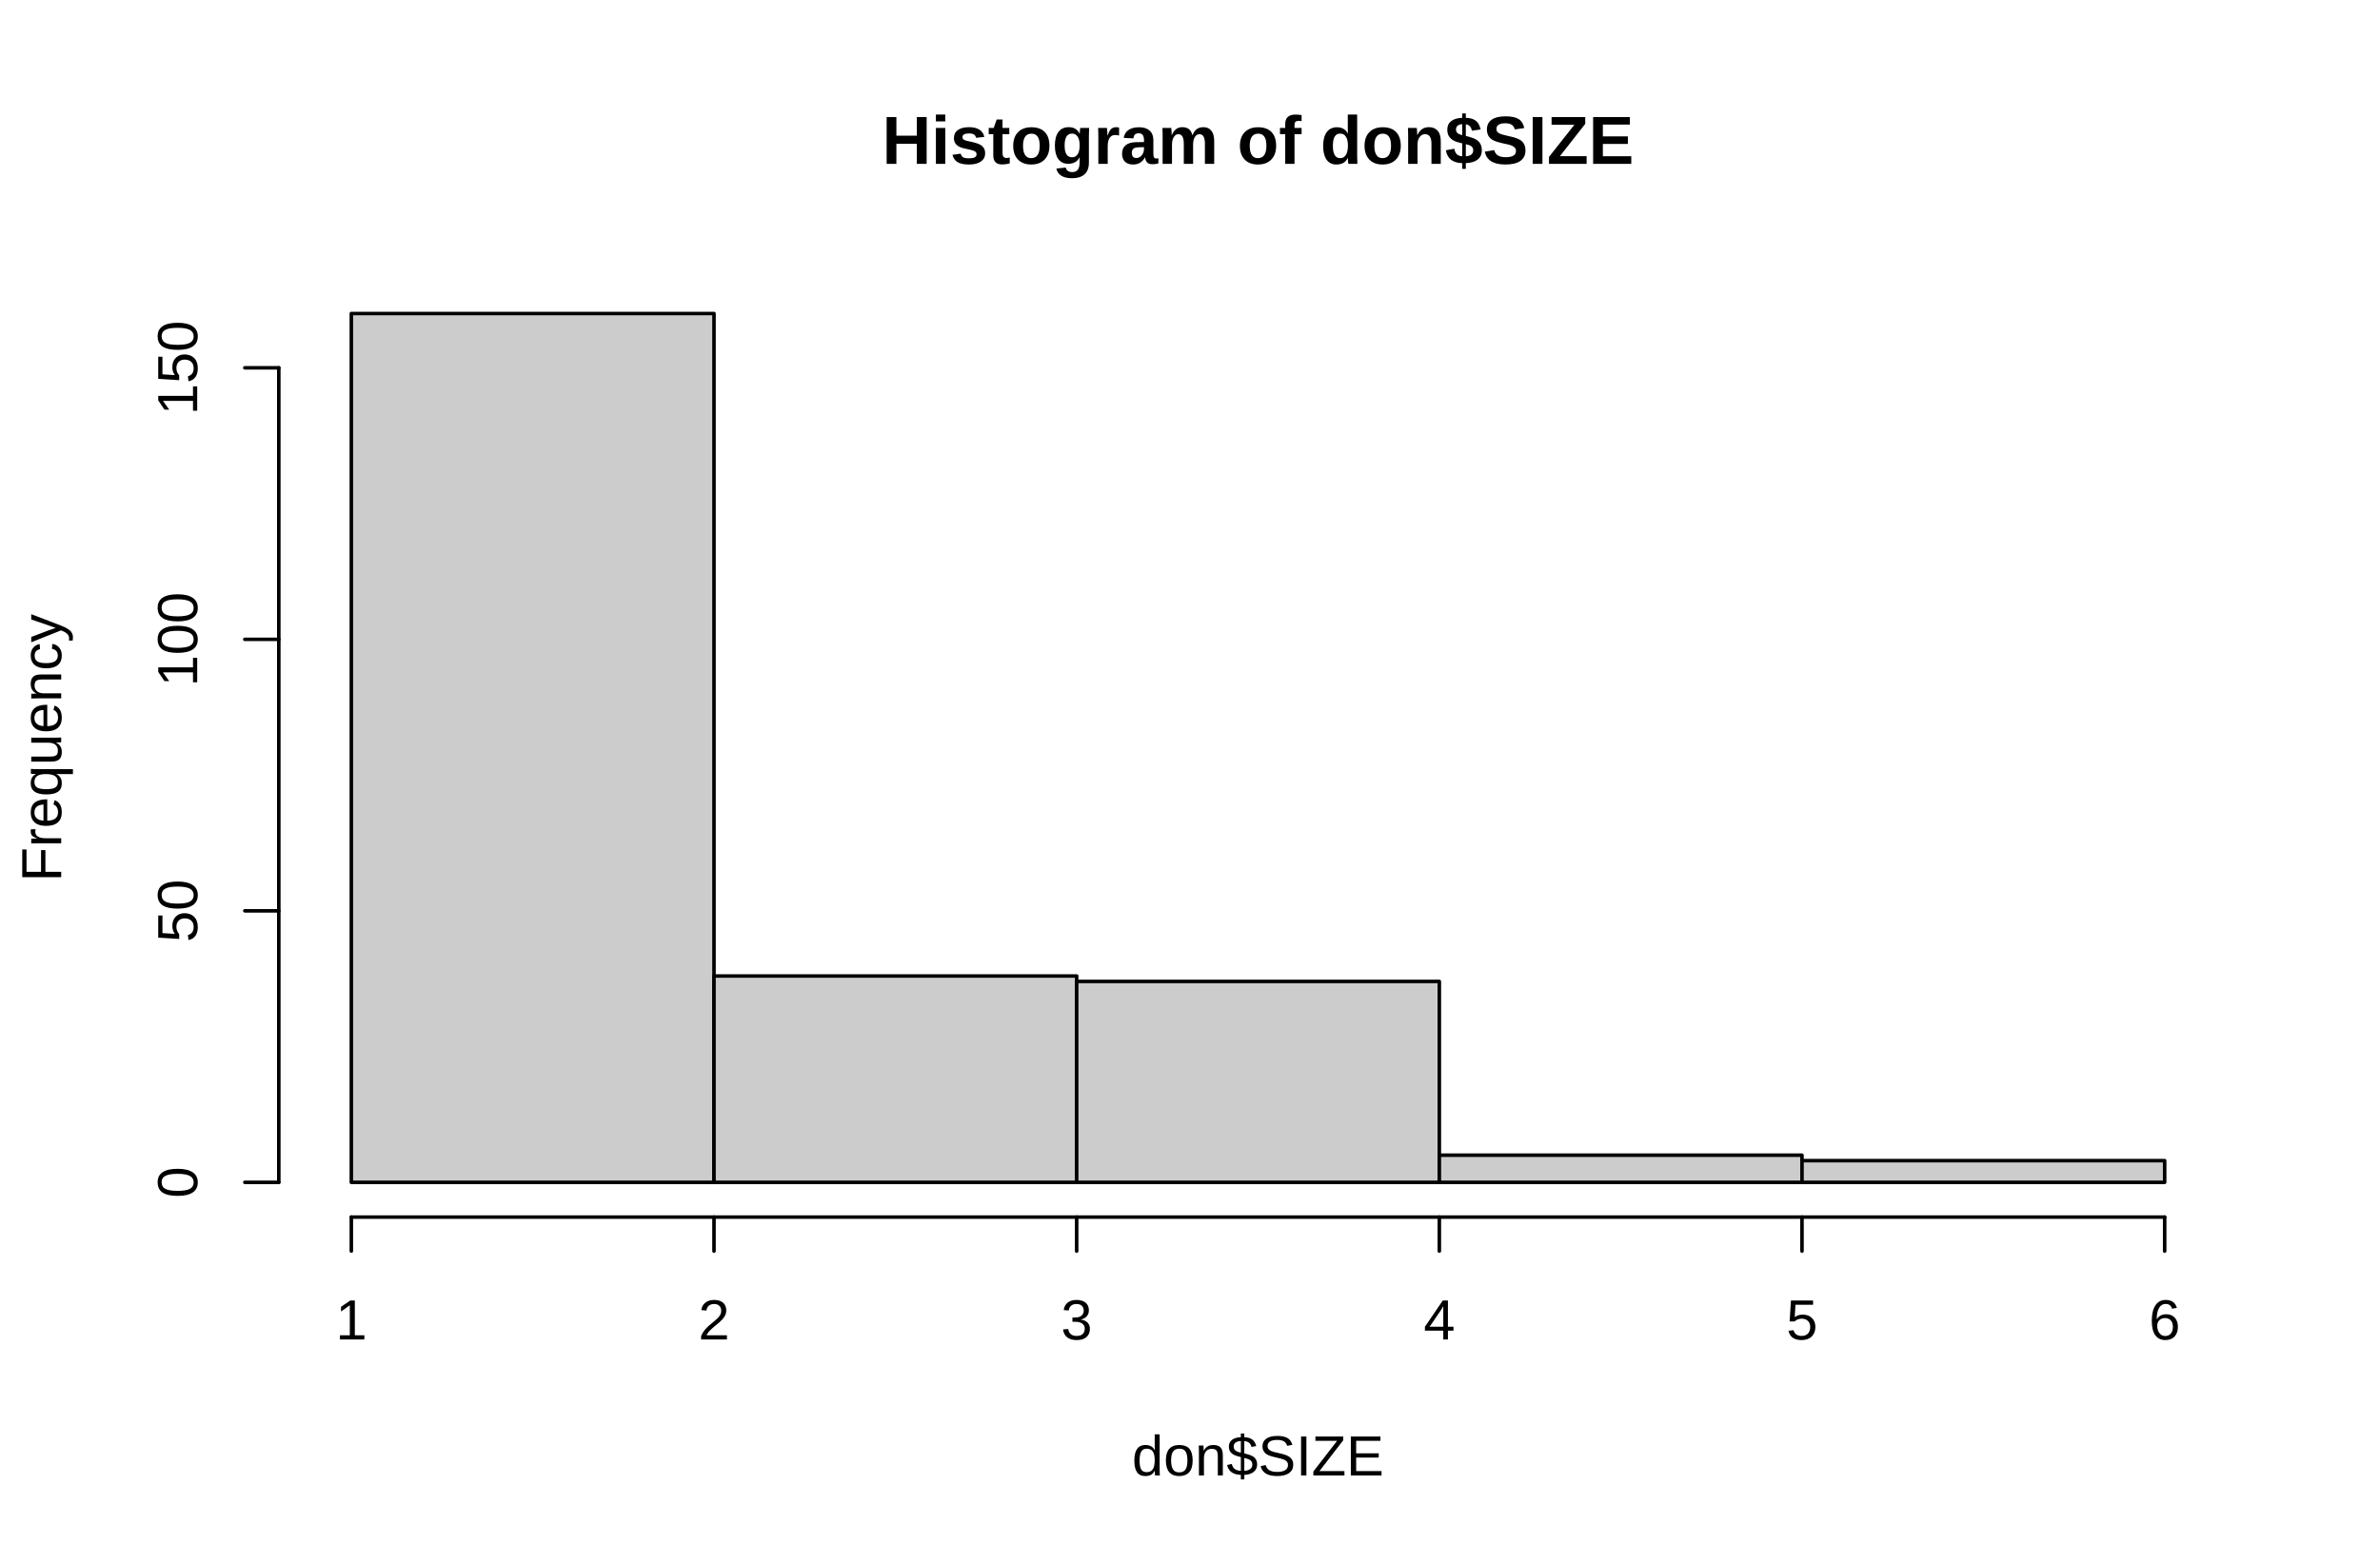
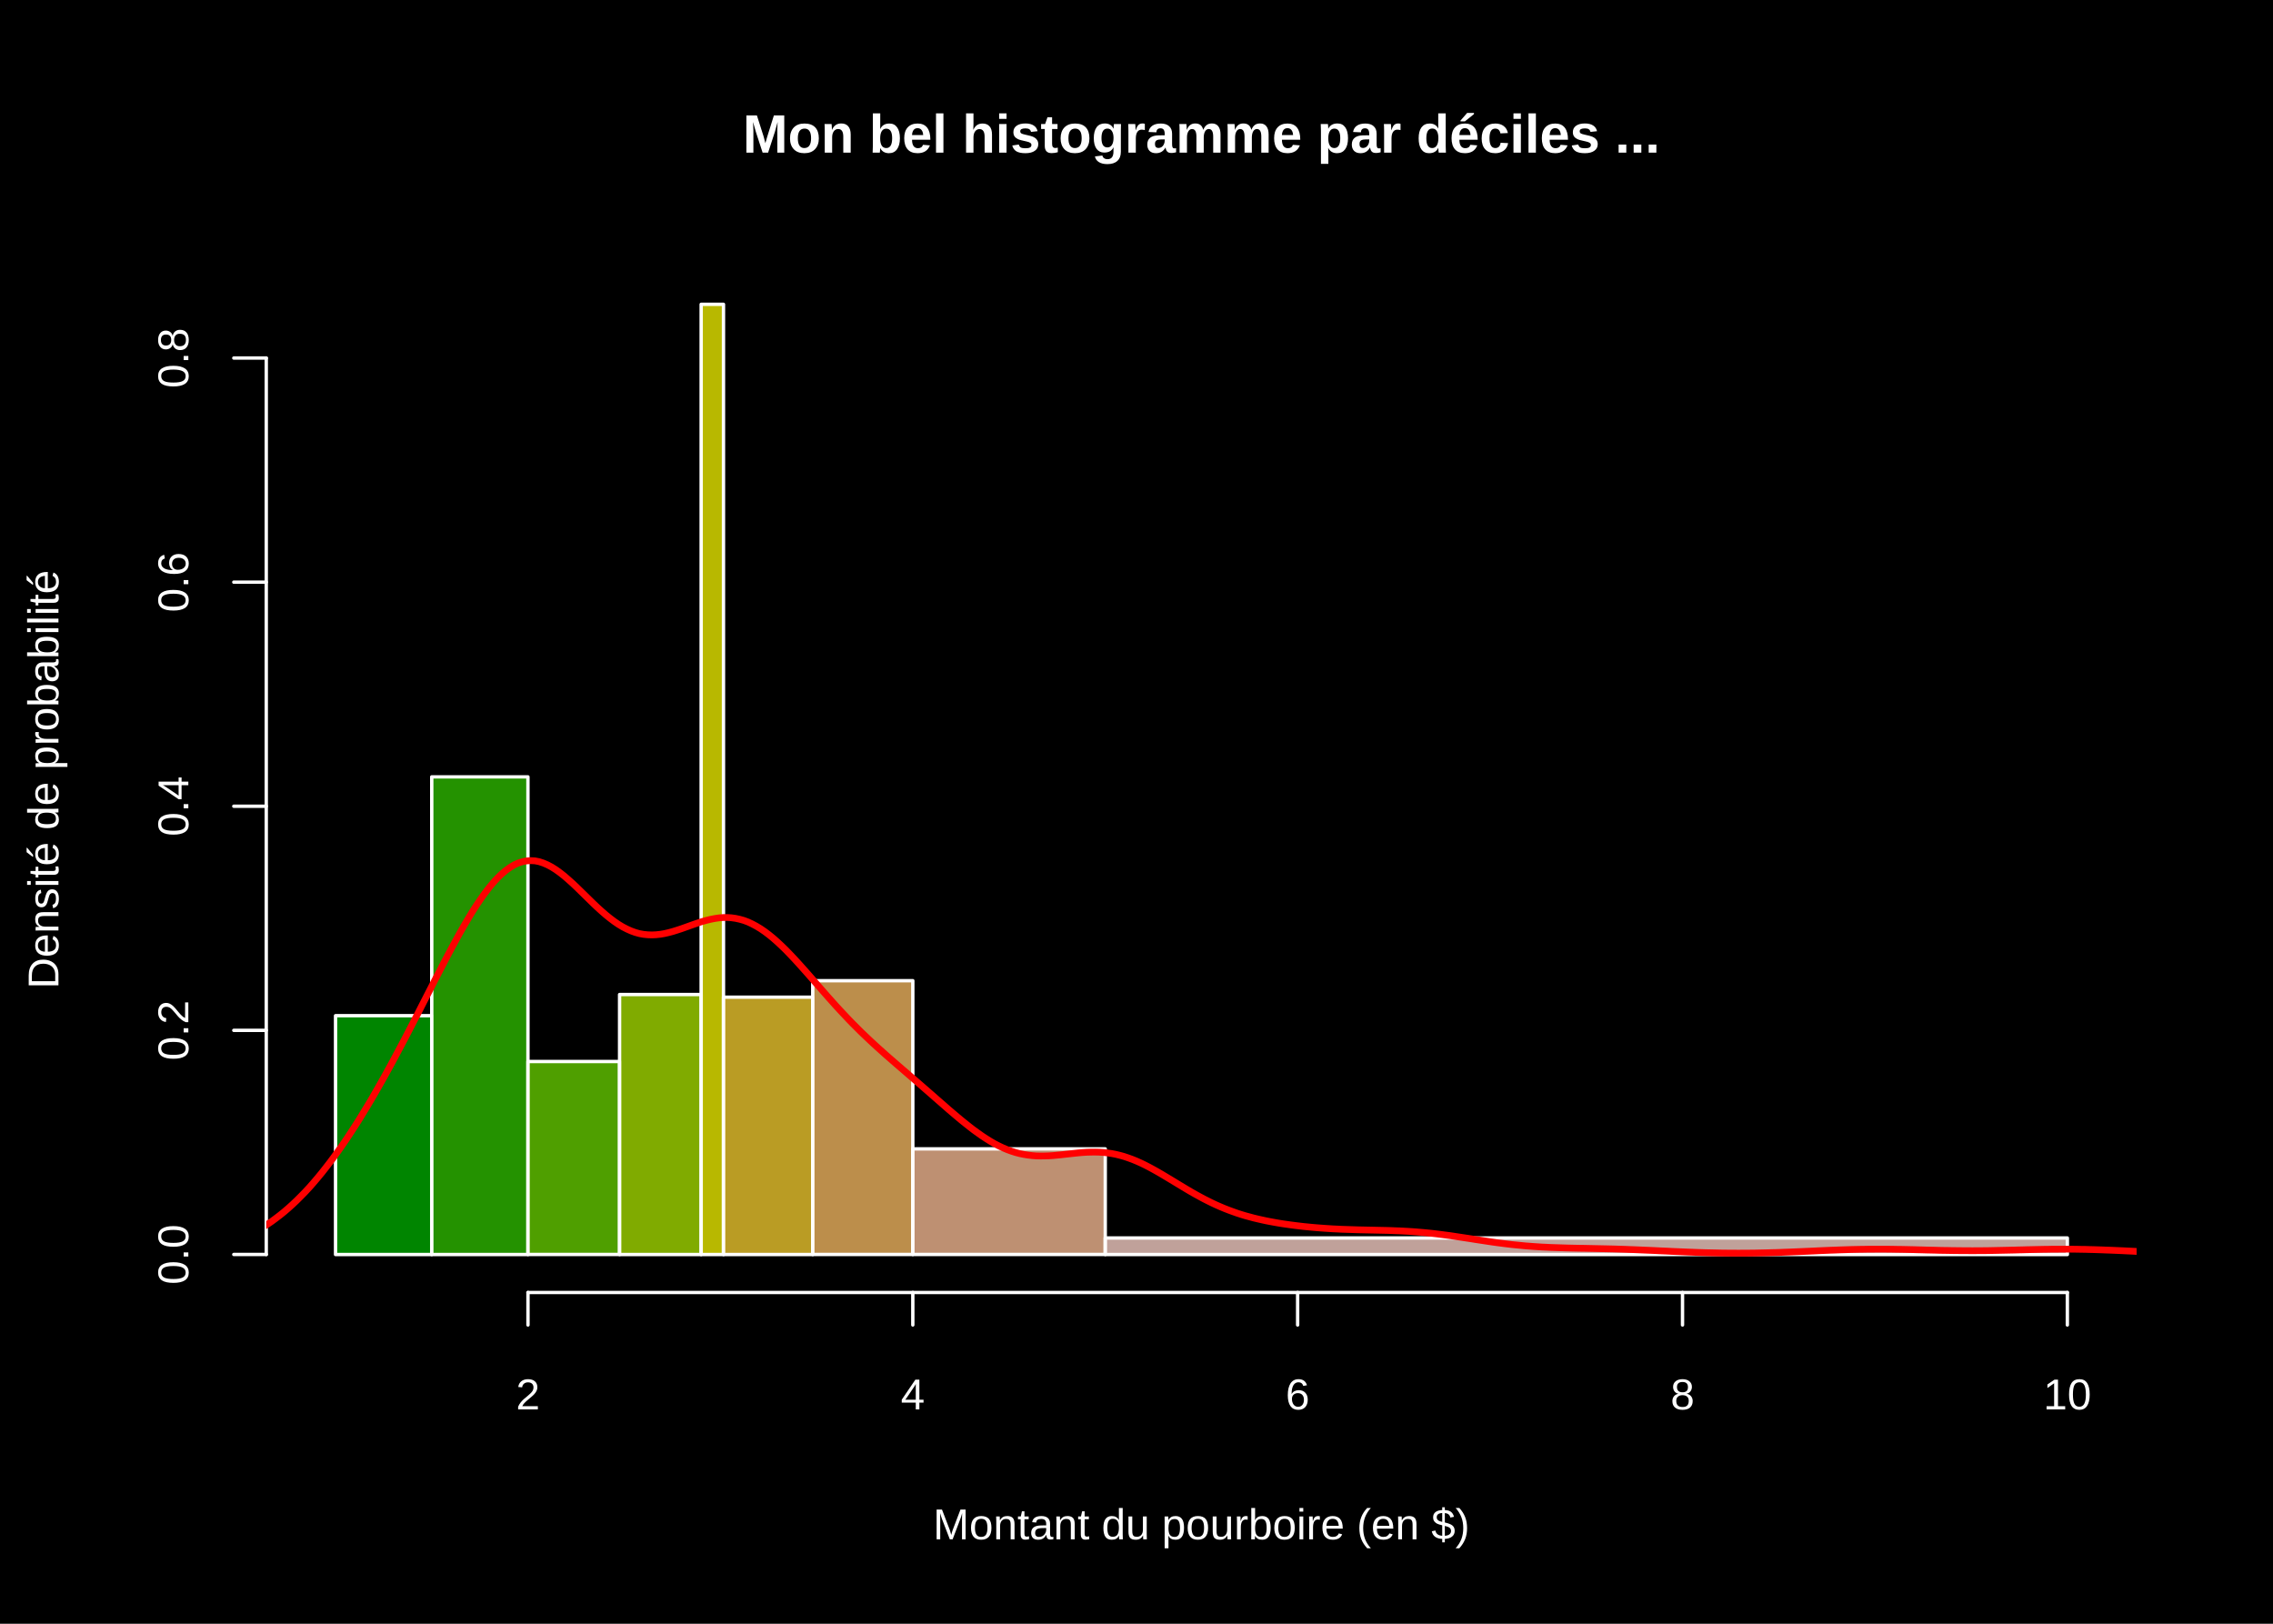
- <svg xmlns="http://www.w3.org/2000/svg" class="svglite" width="504.00pt" height="331.20pt" viewBox="0 0 504.00 331.20">
+ <svg xmlns="http://www.w3.org/2000/svg" class="svglite" width="504.00pt" height="360.00pt" viewBox="0 0 504.00 360.00">
  <defs>
    <style type="text/css">
    .svglite line, .svglite polyline, .svglite polygon, .svglite path, .svglite rect, .svglite circle {
      fill: none;
      stroke: #000000;
      stroke-linecap: round;
      stroke-linejoin: round;
      stroke-miterlimit: 10.00;
    }
  </style>
  </defs>
-   <rect width="100%" height="100%" style="stroke: none; fill: #FFFFFF;" />
+   <rect width="100%" height="100%" style="stroke: none; fill: #000000;" />
  <defs>
-     <clipPath id="cpMC4wMHw1MDQuMDB8MC4wMHwzMzEuMjA=">
-       <rect x="0.00" y="0.00" width="504.00" height="331.20" />
+     <clipPath id="cpMC4wMHw1MDQuMDB8MC4wMHwzNjAuMDA=">
+       <rect x="0.00" y="0.00" width="504.00" height="360.00" />
    </clipPath>
  </defs>
-   <g clip-path="url(#cpMC4wMHw1MDQuMDB8MC4wMHwzMzEuMjA=)">
-     <text x="266.40" y="34.70" text-anchor="middle" style="font-size: 14.40px; font-weight: bold; font-family: Arial;" textLength="159.11px" lengthAdjust="spacingAndGlyphs">Histogram of don$SIZE</text>
-     <text x="266.40" y="312.48" text-anchor="middle" style="font-size: 12.00px; font-family: Arial;" textLength="53.37px" lengthAdjust="spacingAndGlyphs">don$SIZE</text>
-     <text transform="translate(12.96,158.40) rotate(-90)" text-anchor="middle" style="font-size: 12.00px; font-family: Arial;" textLength="56.69px" lengthAdjust="spacingAndGlyphs">Frequency</text>
-     <line x1="74.40" y1="257.76" x2="458.40" y2="257.76" style="stroke-width: 0.75;" />
-     <line x1="74.40" y1="257.76" x2="74.40" y2="264.96" style="stroke-width: 0.75;" />
-     <line x1="151.20" y1="257.76" x2="151.20" y2="264.96" style="stroke-width: 0.75;" />
-     <line x1="228.00" y1="257.76" x2="228.00" y2="264.96" style="stroke-width: 0.75;" />
-     <line x1="304.80" y1="257.76" x2="304.80" y2="264.96" style="stroke-width: 0.75;" />
-     <line x1="381.60" y1="257.76" x2="381.60" y2="264.96" style="stroke-width: 0.75;" />
-     <line x1="458.40" y1="257.76" x2="458.40" y2="264.96" style="stroke-width: 0.75;" />
-     <text x="74.40" y="283.68" text-anchor="middle" style="font-size: 12.00px; font-family: Arial;" textLength="6.67px" lengthAdjust="spacingAndGlyphs">1</text>
-     <text x="151.20" y="283.68" text-anchor="middle" style="font-size: 12.00px; font-family: Arial;" textLength="6.67px" lengthAdjust="spacingAndGlyphs">2</text>
-     <text x="228.00" y="283.68" text-anchor="middle" style="font-size: 12.00px; font-family: Arial;" textLength="6.67px" lengthAdjust="spacingAndGlyphs">3</text>
-     <text x="304.80" y="283.68" text-anchor="middle" style="font-size: 12.00px; font-family: Arial;" textLength="6.67px" lengthAdjust="spacingAndGlyphs">4</text>
-     <text x="381.60" y="283.68" text-anchor="middle" style="font-size: 12.00px; font-family: Arial;" textLength="6.67px" lengthAdjust="spacingAndGlyphs">5</text>
-     <text x="458.40" y="283.68" text-anchor="middle" style="font-size: 12.00px; font-family: Arial;" textLength="6.67px" lengthAdjust="spacingAndGlyphs">6</text>
-     <line x1="59.04" y1="250.40" x2="59.04" y2="77.90" style="stroke-width: 0.75;" />
-     <line x1="59.04" y1="250.40" x2="51.84" y2="250.40" style="stroke-width: 0.75;" />
-     <line x1="59.04" y1="192.90" x2="51.84" y2="192.90" style="stroke-width: 0.75;" />
-     <line x1="59.04" y1="135.40" x2="51.84" y2="135.40" style="stroke-width: 0.75;" />
-     <line x1="59.04" y1="77.90" x2="51.84" y2="77.90" style="stroke-width: 0.75;" />
-     <text transform="translate(41.76,250.40) rotate(-90)" text-anchor="middle" style="font-size: 12.00px; font-family: Arial;" textLength="6.67px" lengthAdjust="spacingAndGlyphs">0</text>
-     <text transform="translate(41.76,192.90) rotate(-90)" text-anchor="middle" style="font-size: 12.00px; font-family: Arial;" textLength="13.35px" lengthAdjust="spacingAndGlyphs">50</text>
-     <text transform="translate(41.76,135.40) rotate(-90)" text-anchor="middle" style="font-size: 12.00px; font-family: Arial;" textLength="20.02px" lengthAdjust="spacingAndGlyphs">100</text>
-     <text transform="translate(41.76,77.90) rotate(-90)" text-anchor="middle" style="font-size: 12.00px; font-family: Arial;" textLength="20.02px" lengthAdjust="spacingAndGlyphs">150</text>
+   <g clip-path="url(#cpMC4wMHw1MDQuMDB8MC4wMHwzNjAuMDA=)">
+     <text x="266.40" y="33.84" text-anchor="middle" style="font-size: 12.00px; font-weight: bold; fill: #FFFFFF; font-family: Arial;" textLength="203.39px" lengthAdjust="spacingAndGlyphs">Mon bel histogramme par déciles ...</text>
+     <text x="266.40" y="341.28" text-anchor="middle" style="font-size: 9.60px; fill: #FFFFFF; font-family: Arial;" textLength="118.92px" lengthAdjust="spacingAndGlyphs">Montant du pourboire (en $)</text>
+     <text transform="translate(12.96,172.80) rotate(-90)" text-anchor="middle" style="font-size: 9.60px; fill: #FFFFFF; font-family: Arial;" textLength="92.79px" lengthAdjust="spacingAndGlyphs">Densité de probabilité</text>
+     <line x1="117.07" y1="286.56" x2="458.40" y2="286.56" style="stroke-width: 0.75; stroke: #FFFFFF;" />
+     <line x1="117.07" y1="286.56" x2="117.07" y2="293.76" style="stroke-width: 0.75; stroke: #FFFFFF;" />
+     <line x1="202.40" y1="286.56" x2="202.40" y2="293.76" style="stroke-width: 0.75; stroke: #FFFFFF;" />
+     <line x1="287.73" y1="286.56" x2="287.73" y2="293.76" style="stroke-width: 0.75; stroke: #FFFFFF;" />
+     <line x1="373.07" y1="286.56" x2="373.07" y2="293.76" style="stroke-width: 0.75; stroke: #FFFFFF;" />
+     <line x1="458.40" y1="286.56" x2="458.40" y2="293.76" style="stroke-width: 0.75; stroke: #FFFFFF;" />
+     <text x="117.07" y="312.48" text-anchor="middle" style="font-size: 9.60px; fill: #FFFFFF; font-family: Arial;" textLength="5.34px" lengthAdjust="spacingAndGlyphs">2</text>
+     <text x="202.40" y="312.48" text-anchor="middle" style="font-size: 9.60px; fill: #FFFFFF; font-family: Arial;" textLength="5.34px" lengthAdjust="spacingAndGlyphs">4</text>
+     <text x="287.73" y="312.48" text-anchor="middle" style="font-size: 9.60px; fill: #FFFFFF; font-family: Arial;" textLength="5.34px" lengthAdjust="spacingAndGlyphs">6</text>
+     <text x="373.07" y="312.48" text-anchor="middle" style="font-size: 9.60px; fill: #FFFFFF; font-family: Arial;" textLength="5.34px" lengthAdjust="spacingAndGlyphs">8</text>
+     <text x="458.40" y="312.48" text-anchor="middle" style="font-size: 9.60px; fill: #FFFFFF; font-family: Arial;" textLength="10.67px" lengthAdjust="spacingAndGlyphs">10</text>
+     <line x1="59.04" y1="278.13" x2="59.04" y2="79.38" style="stroke-width: 0.75; stroke: #FFFFFF;" />
+     <line x1="59.04" y1="278.13" x2="51.84" y2="278.13" style="stroke-width: 0.75; stroke: #FFFFFF;" />
+     <line x1="59.04" y1="228.44" x2="51.84" y2="228.44" style="stroke-width: 0.75; stroke: #FFFFFF;" />
+     <line x1="59.04" y1="178.75" x2="51.84" y2="178.75" style="stroke-width: 0.75; stroke: #FFFFFF;" />
+     <line x1="59.04" y1="129.07" x2="51.84" y2="129.07" style="stroke-width: 0.75; stroke: #FFFFFF;" />
+     <line x1="59.04" y1="79.38" x2="51.84" y2="79.38" style="stroke-width: 0.75; stroke: #FFFFFF;" />
+     <text transform="translate(41.76,278.13) rotate(-90)" text-anchor="middle" style="font-size: 9.60px; fill: #FFFFFF; font-family: Arial;" textLength="13.33px" lengthAdjust="spacingAndGlyphs">0.0</text>
+     <text transform="translate(41.76,228.44) rotate(-90)" text-anchor="middle" style="font-size: 9.60px; fill: #FFFFFF; font-family: Arial;" textLength="13.33px" lengthAdjust="spacingAndGlyphs">0.2</text>
+     <text transform="translate(41.76,178.75) rotate(-90)" text-anchor="middle" style="font-size: 9.60px; fill: #FFFFFF; font-family: Arial;" textLength="13.33px" lengthAdjust="spacingAndGlyphs">0.4</text>
+     <text transform="translate(41.76,129.07) rotate(-90)" text-anchor="middle" style="font-size: 9.60px; fill: #FFFFFF; font-family: Arial;" textLength="13.33px" lengthAdjust="spacingAndGlyphs">0.6</text>
+     <text transform="translate(41.76,79.38) rotate(-90)" text-anchor="middle" style="font-size: 9.60px; fill: #FFFFFF; font-family: Arial;" textLength="13.33px" lengthAdjust="spacingAndGlyphs">0.8</text>
  </g>
  <defs>
-     <clipPath id="cpNTkuMDR8NDczLjc2fDU5LjA0fDI1Ny43Ng==">
-       <rect x="59.04" y="59.04" width="414.72" height="198.72" />
+     <clipPath id="cpNTkuMDR8NDczLjc2fDU5LjA0fDI4Ni41Ng==">
+       <rect x="59.04" y="59.04" width="414.72" height="227.52" />
    </clipPath>
  </defs>
-   <g clip-path="url(#cpNTkuMDR8NDczLjc2fDU5LjA0fDI1Ny43Ng==)">
-     <rect x="74.40" y="66.40" width="76.80" height="184.00" style="stroke-width: 0.75; fill: #CCCCCC;" />
-     <rect x="151.20" y="206.70" width="76.80" height="43.70" style="stroke-width: 0.75; fill: #CCCCCC;" />
-     <rect x="228.00" y="207.85" width="76.80" height="42.55" style="stroke-width: 0.75; fill: #CCCCCC;" />
-     <rect x="304.80" y="244.65" width="76.80" height="5.75" style="stroke-width: 0.75; fill: #CCCCCC;" />
-     <rect x="381.60" y="245.80" width="76.80" height="4.60" style="stroke-width: 0.75; fill: #CCCCCC;" />
+   <g clip-path="url(#cpNTkuMDR8NDczLjc2fDU5LjA0fDI4Ni41Ng==)">
+     <rect x="74.40" y="225.19" width="21.33" height="52.95" style="stroke-width: 0.75; stroke: #FFFFFF; fill: #00A600; fill-opacity: 0.80;" />
+     <rect x="95.73" y="172.24" width="21.33" height="105.90" style="stroke-width: 0.75; stroke: #FFFFFF; fill: #2DB600; fill-opacity: 0.80;" />
+     <rect x="117.07" y="235.35" width="20.31" height="42.78" style="stroke-width: 0.75; stroke: #FFFFFF; fill: #63C600; fill-opacity: 0.80;" />
+     <rect x="137.38" y="220.50" width="18.09" height="57.64" style="stroke-width: 0.75; stroke: #FFFFFF; fill: #A0D600; fill-opacity: 0.80;" />
+     <rect x="155.47" y="67.47" width="4.95" height="210.67" style="stroke-width: 0.75; stroke: #FFFFFF; fill: #E6E600; fill-opacity: 0.80;" />
+     <rect x="160.42" y="221.08" width="19.80" height="57.06" style="stroke-width: 0.75; stroke: #FFFFFF; fill: #E8C32E; fill-opacity: 0.80;" />
+     <rect x="180.21" y="217.43" width="22.19" height="60.70" style="stroke-width: 0.75; stroke: #FFFFFF; fill: #EBB25E; fill-opacity: 0.80;" />
+     <rect x="202.40" y="254.71" width="42.67" height="23.42" style="stroke-width: 0.75; stroke: #FFFFFF; fill: #EDB48E; fill-opacity: 0.80;" />
+     <rect x="245.07" y="274.47" width="213.33" height="3.67" style="stroke-width: 0.75; stroke: #FFFFFF; fill: #F0C9C0; fill-opacity: 0.80;" />
+     <polyline points="29.66,278.05 30.59,278.04 31.51,278.02 32.44,278.00 33.37,277.97 34.29,277.94 35.22,277.90 36.15,277.86 37.07,277.81 38.00,277.75 38.93,277.68 39.85,277.61 40.78,277.52 41.71,277.42 42.63,277.31 43.56,277.18 44.49,277.04 45.41,276.89 46.34,276.71 47.27,276.51 48.19,276.29 49.12,276.05 50.05,275.78 50.97,275.49 51.90,275.16 52.82,274.81 53.75,274.43 54.68,274.02 55.60,273.57 56.53,273.09 57.46,272.57 58.38,272.02 59.31,271.43 60.24,270.80 61.16,270.12 62.09,269.41 63.02,268.66 63.94,267.87 64.87,267.03 65.80,266.15 66.72,265.23 67.65,264.28 68.58,263.28 69.50,262.23 70.43,261.14 71.36,260.01 72.28,258.84 73.21,257.64 74.14,256.38 75.06,255.10 75.99,253.77 76.92,252.41 77.84,251.01 78.77,249.58 79.70,248.11 80.62,246.60 81.55,245.07 82.48,243.51 83.40,241.91 84.33,240.28 85.26,238.63 86.18,236.96 87.11,235.26 88.03,233.53 88.96,231.79 89.89,230.03 90.81,228.25 91.74,226.46 92.67,224.66 93.59,222.85 94.52,221.03 95.45,219.22 96.37,217.41 97.30,215.61 98.23,213.82 99.15,212.05 100.08,210.30 101.01,208.59 101.93,206.91 102.86,205.28 103.79,203.70 104.71,202.17 105.64,200.72 106.57,199.34 107.49,198.05 108.42,196.83 109.35,195.71 110.27,194.70 111.20,193.80 112.13,193.01 113.05,192.34 113.98,191.77 114.91,191.34 115.83,191.05 116.76,190.87 117.69,190.81 118.61,190.86 119.54,191.04 120.46,191.34 121.39,191.74 122.32,192.23 123.24,192.81 124.17,193.48 125.10,194.21 126.02,195.01 126.95,195.84 127.88,196.72 128.80,197.62 129.73,198.53 130.66,199.44 131.58,200.34 132.51,201.22 133.44,202.06 134.36,202.86 135.29,203.61 136.22,204.31 137.14,204.94 138.07,205.50 139.00,205.98 139.92,206.39 140.85,206.73 141.78,206.99 142.70,207.16 143.63,207.25 144.56,207.28 145.48,207.24 146.41,207.14 147.34,206.98 148.26,206.77 149.19,206.52 150.12,206.23 151.04,205.93 151.97,205.60 152.89,205.27 153.82,204.94 154.75,204.62 155.67,204.32 156.60,204.06 157.53,203.83 158.45,203.65 159.38,203.51 160.31,203.43 161.23,203.42 162.16,203.48 163.09,203.61 164.01,203.81 164.94,204.07 165.87,204.42 166.79,204.85 167.72,205.35 168.65,205.91 169.57,206.54 170.50,207.24 171.43,208.00 172.35,208.81 173.28,209.68 174.21,210.58 175.13,211.53 176.06,212.51 176.99,213.52 177.91,214.55 178.84,215.59 179.77,216.65 180.69,217.71 181.62,218.78 182.55,219.84 183.47,220.89 184.40,221.93 185.32,222.96 186.25,223.97 187.18,224.96 188.10,225.94 189.03,226.90 189.96,227.83 190.88,228.75 191.81,229.64 192.74,230.52 193.66,231.38 194.59,232.23 195.52,233.06 196.44,233.89 197.37,234.70 198.30,235.51 199.22,236.31 200.15,237.11 201.08,237.91 202.00,238.71 202.93,239.51 203.86,240.32 204.78,241.12 205.71,241.93 206.64,242.74 207.56,243.55 208.49,244.36 209.42,245.17 210.34,245.98 211.27,246.77 212.20,247.56 213.12,248.33 214.05,249.08 214.98,249.82 215.90,250.53 216.83,251.20 217.75,251.85 218.68,252.46 219.61,253.04 220.53,253.57 221.46,254.05 222.39,254.49 223.31,254.88 224.24,255.22 225.17,255.52 226.09,255.76 227.02,255.95 227.95,256.10 228.87,256.21 229.80,256.28 230.73,256.30 231.65,256.29 232.58,256.26 233.51,256.20 234.43,256.11 235.36,256.02 236.29,255.91 237.21,255.81 238.14,255.71 239.07,255.61 239.99,255.53 240.92,255.47 241.85,255.44 242.77,255.43 243.70,255.45 244.63,255.51 245.55,255.61 246.48,255.75 247.41,255.93 248.33,256.15 249.26,256.41 250.18,256.72 251.11,257.06 252.04,257.44 252.96,257.85 253.89,258.30 254.82,258.78 255.74,259.28 256.67,259.80 257.60,260.34 258.52,260.89 259.45,261.45 260.38,262.01 261.30,262.57 262.23,263.13 263.16,263.69 264.08,264.23 265.01,264.76 265.94,265.27 266.86,265.77 267.79,266.24 268.72,266.70 269.64,267.13 270.57,267.54 271.50,267.93 272.42,268.29 273.35,268.63 274.28,268.96 275.20,269.26 276.13,269.54 277.06,269.79 277.98,270.04 278.91,270.26 279.84,270.47 280.76,270.67 281.69,270.85 282.62,271.02 283.54,271.18 284.47,271.33 285.39,271.46 286.32,271.59 287.25,271.71 288.17,271.82 289.10,271.93 290.03,272.02 290.95,272.11 291.88,272.19 292.81,272.26 293.73,272.33 294.66,272.39 295.59,272.45 296.51,272.49 297.44,272.54 298.37,272.57 299.29,272.60 300.22,272.63 301.15,272.66 302.07,272.68 303.00,272.70 303.93,272.72 304.85,272.74 305.78,272.76 306.71,272.78 307.63,272.80 308.56,272.83 309.49,272.87 310.41,272.90 311.34,272.95 312.27,273.00 313.19,273.06 314.12,273.13 315.05,273.21 315.97,273.29 316.90,273.38 317.82,273.48 318.75,273.59 319.68,273.71 320.60,273.83 321.53,273.95 322.46,274.09 323.38,274.23 324.31,274.37 325.24,274.51 326.16,274.65 327.09,274.80 328.02,274.94 328.94,275.08 329.87,275.22 330.80,275.36 331.72,275.49 332.65,275.61 333.58,275.73 334.50,275.84 335.43,275.95 336.36,276.04 337.28,276.13 338.21,276.22 339.14,276.29 340.06,276.36 340.99,276.42 341.92,276.48 342.84,276.52 343.77,276.57 344.70,276.60 345.62,276.63 346.55,276.66 347.48,276.69 348.40,276.71 349.33,276.73 350.25,276.75 351.18,276.76 352.11,276.78 353.03,276.80 353.96,276.82 354.89,276.84 355.81,276.86 356.74,276.88 357.67,276.90 358.59,276.93 359.52,276.96 360.45,276.99 361.37,277.03 362.30,277.06 363.23,277.10 364.15,277.14 365.08,277.18 366.01,277.22 366.93,277.26 367.86,277.31 368.79,277.35 369.71,277.39 370.64,277.44 371.57,277.48 372.49,277.52 373.42,277.56 374.35,277.60 375.27,277.63 376.20,277.67 377.13,277.70 378.05,277.73 378.98,277.75 379.91,277.77 380.83,277.79 381.76,277.81 382.68,277.82 383.61,277.83 384.54,277.83 385.46,277.84 386.39,277.83 387.32,277.83 388.24,277.82 389.17,277.81 390.10,277.79 391.02,277.77 391.95,277.75 392.88,277.72 393.80,277.70 394.73,277.67 395.66,277.63 396.58,277.60 397.51,277.56 398.44,277.52 399.36,277.48 400.29,277.44 401.22,277.40 402.14,277.36 403.07,277.31 404.00,277.27 404.92,277.23 405.85,277.19 406.78,277.16 407.70,277.12 408.63,277.09 409.56,277.06 410.48,277.03 411.41,277.01 412.34,276.99 413.26,276.98 414.19,276.96 415.11,276.96 416.04,276.95 416.97,276.95 417.89,276.95 418.82,276.96 419.75,276.97 420.67,276.99 421.60,277.00 422.53,277.02 423.45,277.04 424.38,277.06 425.31,277.09 426.23,277.11 427.16,277.14 428.09,277.16 429.01,277.18 429.94,277.21 430.87,277.23 431.79,277.24 432.72,277.26 433.65,277.27 434.57,277.28 435.50,277.29 436.43,277.29 437.35,277.30 438.28,277.29 439.21,277.29 440.13,277.28 441.06,277.27 441.99,277.25 442.91,277.23 443.84,277.21 444.77,277.19 445.69,277.17 446.62,277.15 447.54,277.12 448.47,277.10 449.40,277.07 450.32,277.05 451.25,277.03 452.18,277.01 453.10,276.99 454.03,276.98 454.96,276.96 455.88,276.96 456.81,276.95 457.74,276.95 458.66,276.95 459.59,276.96 460.52,276.97 461.44,276.99 462.37,277.00 463.30,277.03 464.22,277.05 465.15,277.08 466.08,277.11 467.00,277.15 467.93,277.18 468.86,277.22 469.78,277.26 470.71,277.30 471.64,277.35 472.56,277.39 473.49,277.44 474.42,277.48 475.34,277.52 476.27,277.57 477.20,277.61 478.12,277.65 479.05,277.69 479.98,277.72 480.90,277.76 481.83,277.79 482.75,277.83 483.68,277.86 484.61,277.88 485.53,277.91 486.46,277.93 487.39,277.96 488.31,277.98 489.24,278.00 490.17,278.01 491.09,278.03 492.02,278.04 492.95,278.05 493.87,278.06 494.80,278.07 495.73,278.08 496.65,278.09 497.58,278.10 498.51,278.10 499.43,278.11 500.36,278.11 501.29,278.11 502.21,278.12 503.14,278.12 " style="stroke-width: 1.50; stroke: #FF0000;" />
  </g>
</svg>
